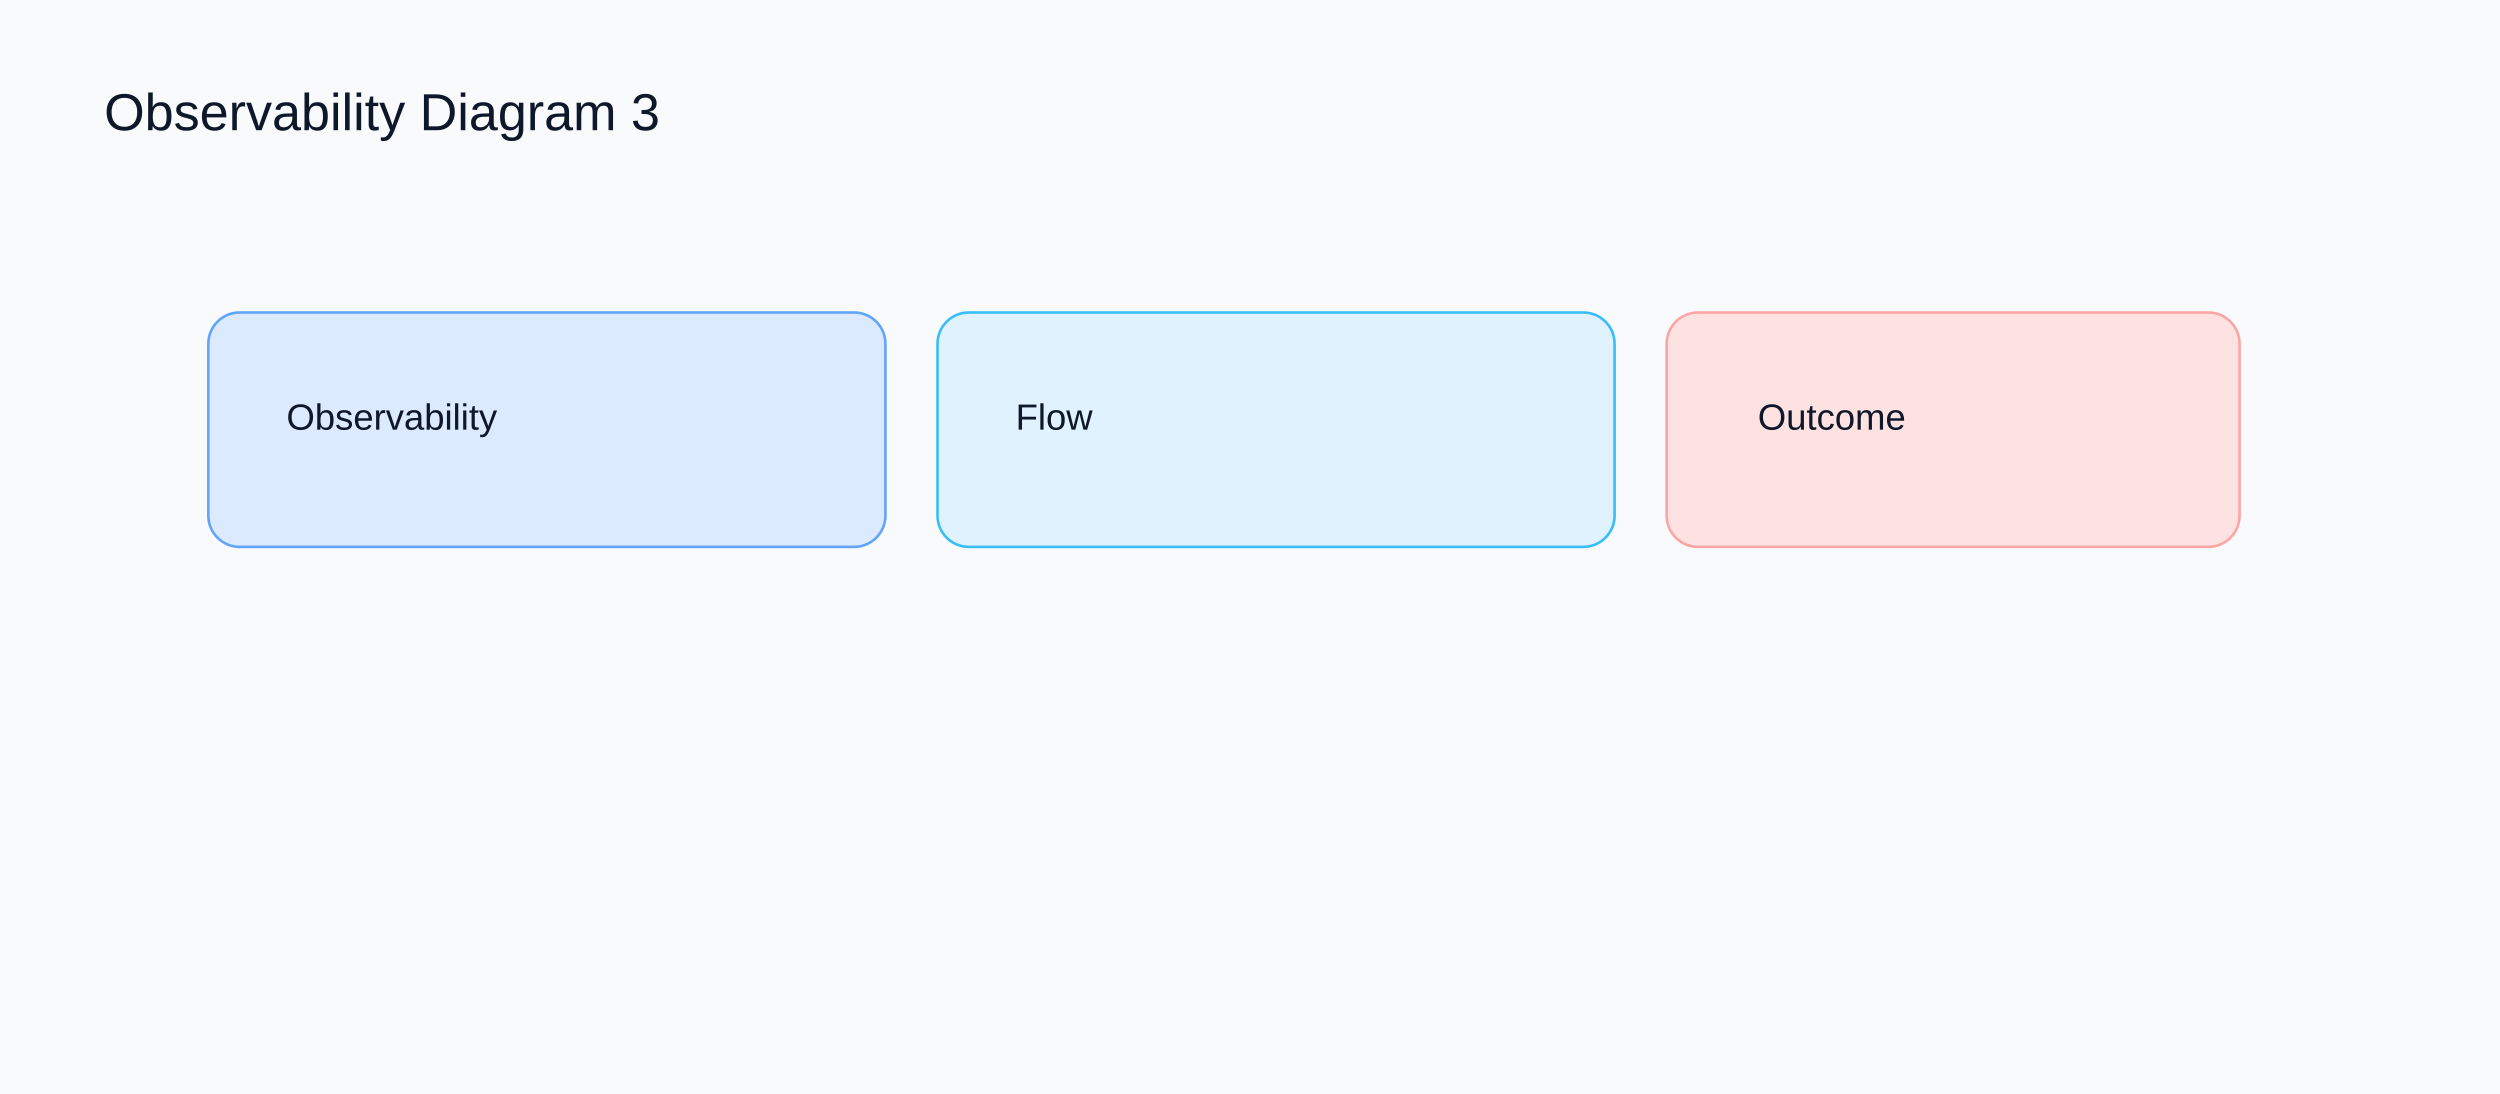
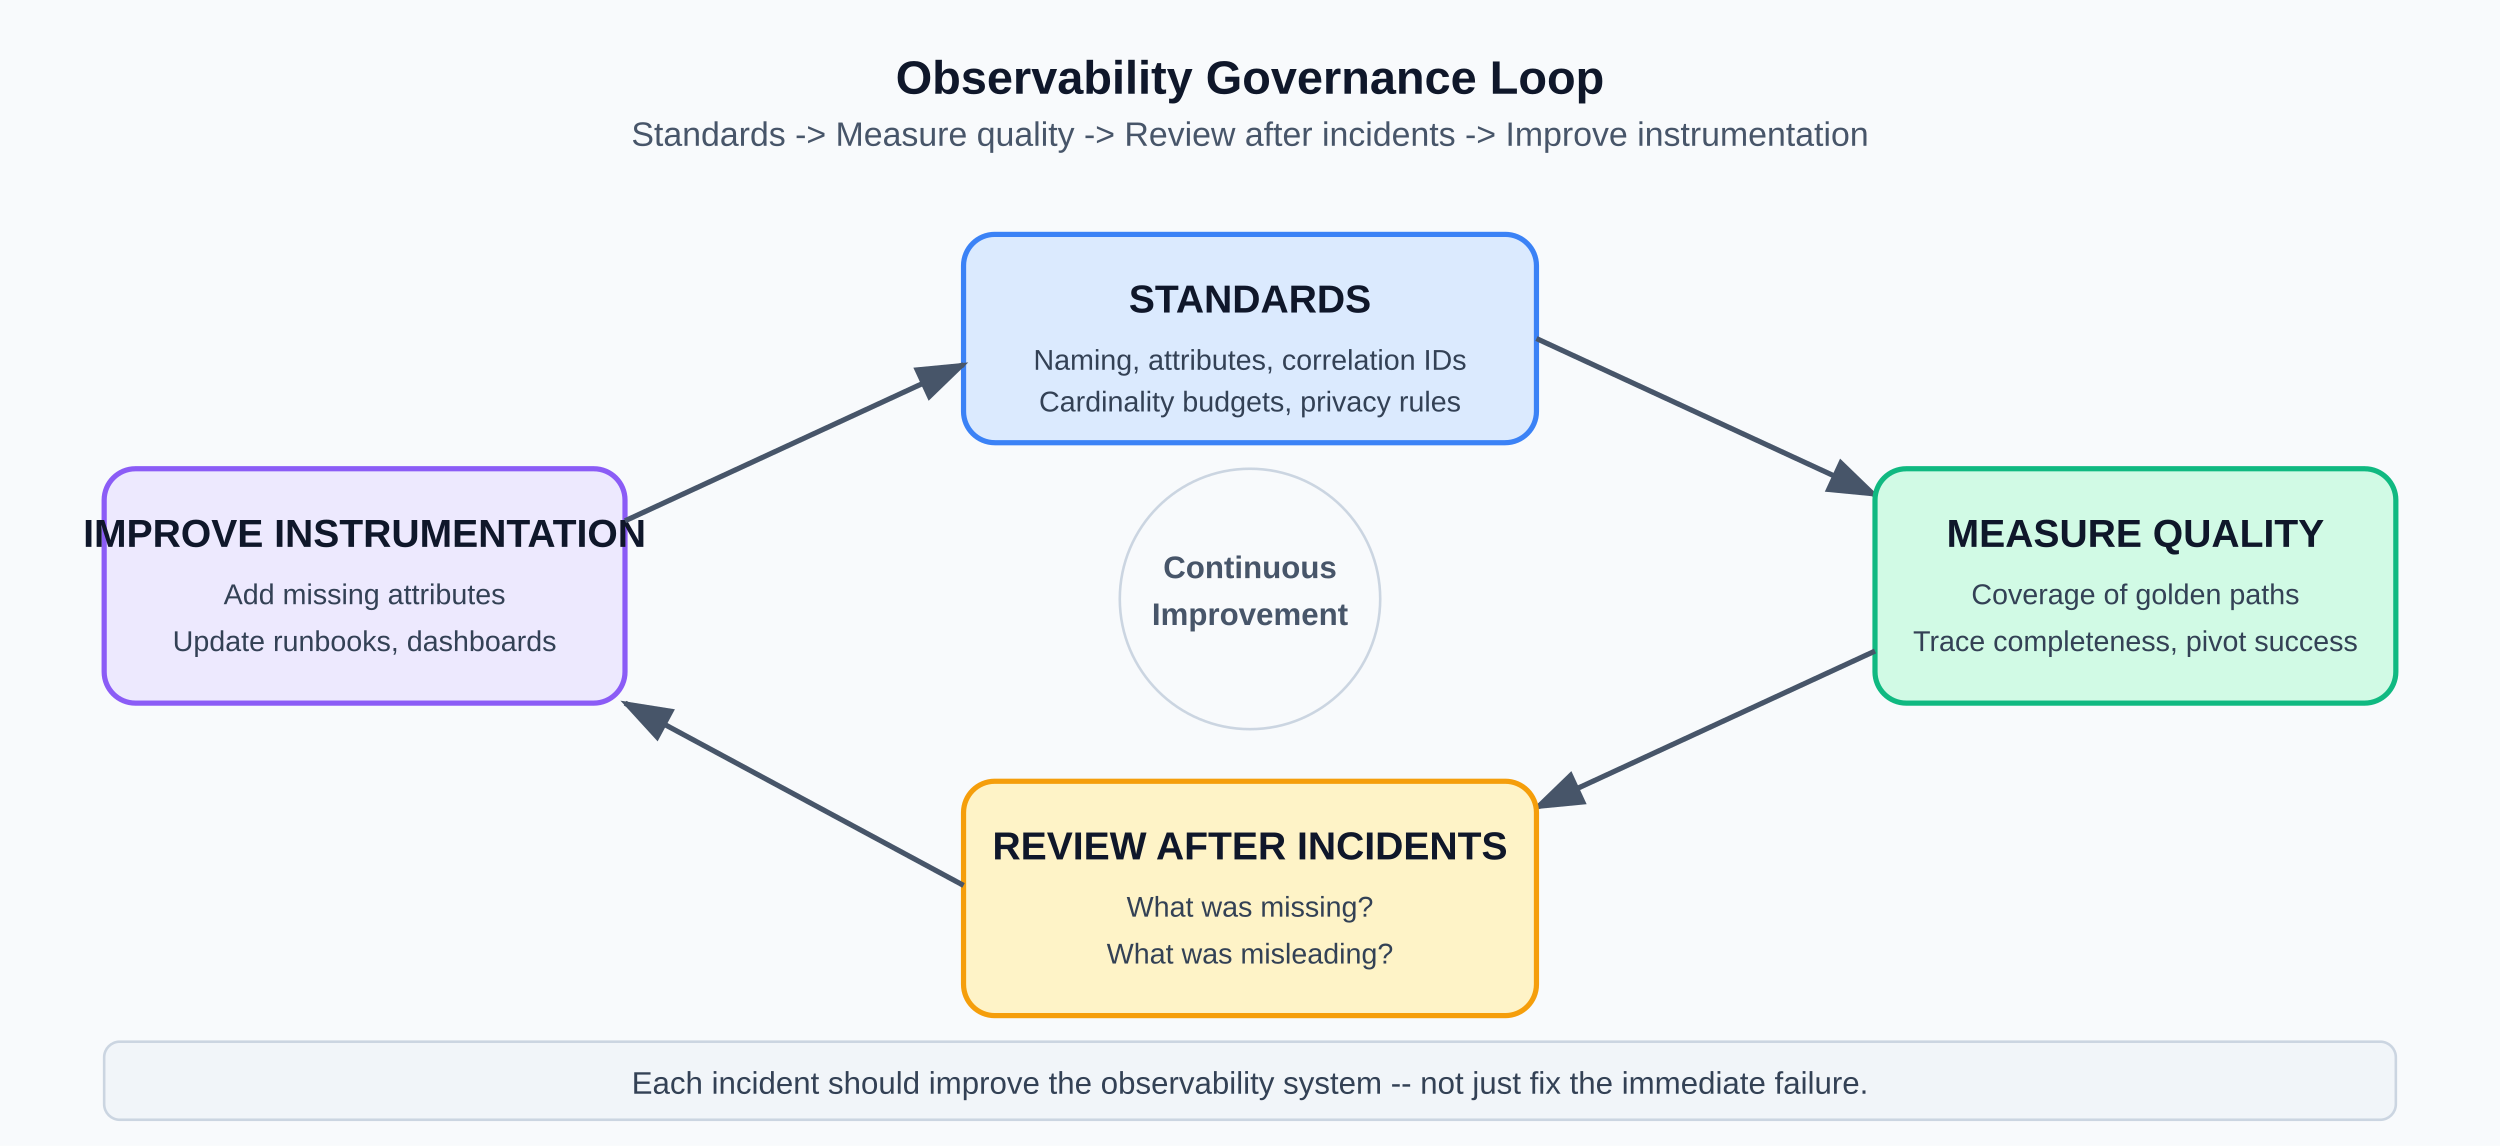
- <svg xmlns="http://www.w3.org/2000/svg" width="960" height="420" viewBox="0 0 960 420">
-   <rect width="960" height="420" fill="#f8fafc" />
-   <text x="40" y="50" font-family="Arial" font-size="20" fill="#0f172a">Observability Diagram 3</text>
-   <rect x="80" y="120" width="260" height="90" rx="12" fill="#dbeafe" stroke="#60a5fa" />
-   <text x="110" y="165" font-family="Arial" font-size="14" fill="#0f172a">Observability</text>
-   <rect x="360" y="120" width="260" height="90" rx="12" fill="#e0f2fe" stroke="#38bdf8" />
-   <text x="390" y="165" font-family="Arial" font-size="14" fill="#0f172a">Flow</text>
-   <rect x="640" y="120" width="220" height="90" rx="12" fill="#fee2e2" stroke="#fca5a5" />
-   <text x="675" y="165" font-family="Arial" font-size="14" fill="#0f172a">Outcome</text>
+ <svg xmlns="http://www.w3.org/2000/svg" width="960" height="440" viewBox="0 0 960 440">
+   <defs>
+     <marker id="arrowhead" markerWidth="10" markerHeight="7" refX="9" refY="3.5" orient="auto">
+       <polygon points="0 0, 10 3.5, 0 7" fill="#475569" />
+     </marker>
+   </defs>
+   <rect width="960" height="440" fill="#f8fafc" />
+   <text x="480" y="36" text-anchor="middle" font-family="Arial" font-size="18" font-weight="bold" fill="#0f172a">Observability Governance Loop</text>
+   <text x="480" y="56" text-anchor="middle" font-family="Arial" font-size="13" fill="#475569">Standards -&gt; Measure quality -&gt; Review after incidents -&gt; Improve instrumentation</text>
+   <rect x="370" y="90" width="220" height="80" rx="12" fill="#dbeafe" stroke="#3b82f6" stroke-width="2" />
+   <text x="480" y="120" text-anchor="middle" font-family="Arial" font-size="15" font-weight="bold" fill="#0f172a">STANDARDS</text>
+   <text x="480" y="142" text-anchor="middle" font-family="Arial" font-size="11" fill="#334155">Naming, attributes, correlation IDs</text>
+   <text x="480" y="158" text-anchor="middle" font-family="Arial" font-size="11" fill="#334155">Cardinality budgets, privacy rules</text>
+   <line x1="590" y1="130" x2="720" y2="190" stroke="#475569" stroke-width="2" marker-end="url(#arrowhead)" />
+   <rect x="720" y="180" width="200" height="90" rx="12" fill="#d1fae5" stroke="#10b981" stroke-width="2" />
+   <text x="820" y="210" text-anchor="middle" font-family="Arial" font-size="15" font-weight="bold" fill="#0f172a">MEASURE QUALITY</text>
+   <text x="820" y="232" text-anchor="middle" font-family="Arial" font-size="11" fill="#334155">Coverage of golden paths</text>
+   <text x="820" y="250" text-anchor="middle" font-family="Arial" font-size="11" fill="#334155">Trace completeness, pivot success</text>
+   <line x1="720" y1="250" x2="590" y2="310" stroke="#475569" stroke-width="2" marker-end="url(#arrowhead)" />
+   <rect x="370" y="300" width="220" height="90" rx="12" fill="#fef3c7" stroke="#f59e0b" stroke-width="2" />
+   <text x="480" y="330" text-anchor="middle" font-family="Arial" font-size="15" font-weight="bold" fill="#0f172a">REVIEW AFTER INCIDENTS</text>
+   <text x="480" y="352" text-anchor="middle" font-family="Arial" font-size="11" fill="#334155">What was missing?</text>
+   <text x="480" y="370" text-anchor="middle" font-family="Arial" font-size="11" fill="#334155">What was misleading?</text>
+   <line x1="370" y1="340" x2="240" y2="270" stroke="#475569" stroke-width="2" marker-end="url(#arrowhead)" />
+   <rect x="40" y="180" width="200" height="90" rx="12" fill="#ede9fe" stroke="#8b5cf6" stroke-width="2" />
+   <text x="140" y="210" text-anchor="middle" font-family="Arial" font-size="15" font-weight="bold" fill="#0f172a">IMPROVE INSTRUMENTATION</text>
+   <text x="140" y="232" text-anchor="middle" font-family="Arial" font-size="11" fill="#334155">Add missing attributes</text>
+   <text x="140" y="250" text-anchor="middle" font-family="Arial" font-size="11" fill="#334155">Update runbooks, dashboards</text>
+   <line x1="240" y1="200" x2="370" y2="140" stroke="#475569" stroke-width="2" marker-end="url(#arrowhead)" />
+   <circle cx="480" cy="230" r="50" fill="#f8fafc" stroke="#cbd5e1" stroke-width="1" />
+   <text x="480" y="222" text-anchor="middle" font-family="Arial" font-size="12" font-weight="bold" fill="#475569">Continuous</text>
+   <text x="480" y="240" text-anchor="middle" font-family="Arial" font-size="12" font-weight="bold" fill="#475569">Improvement</text>
+   <rect x="40" y="400" width="880" height="30" rx="6" fill="#f1f5f9" stroke="#cbd5e1" stroke-width="1" />
+   <text x="480" y="420" text-anchor="middle" font-family="Arial" font-size="12" fill="#334155">Each incident should improve the observability system -- not just fix the immediate failure.</text>
</svg>
